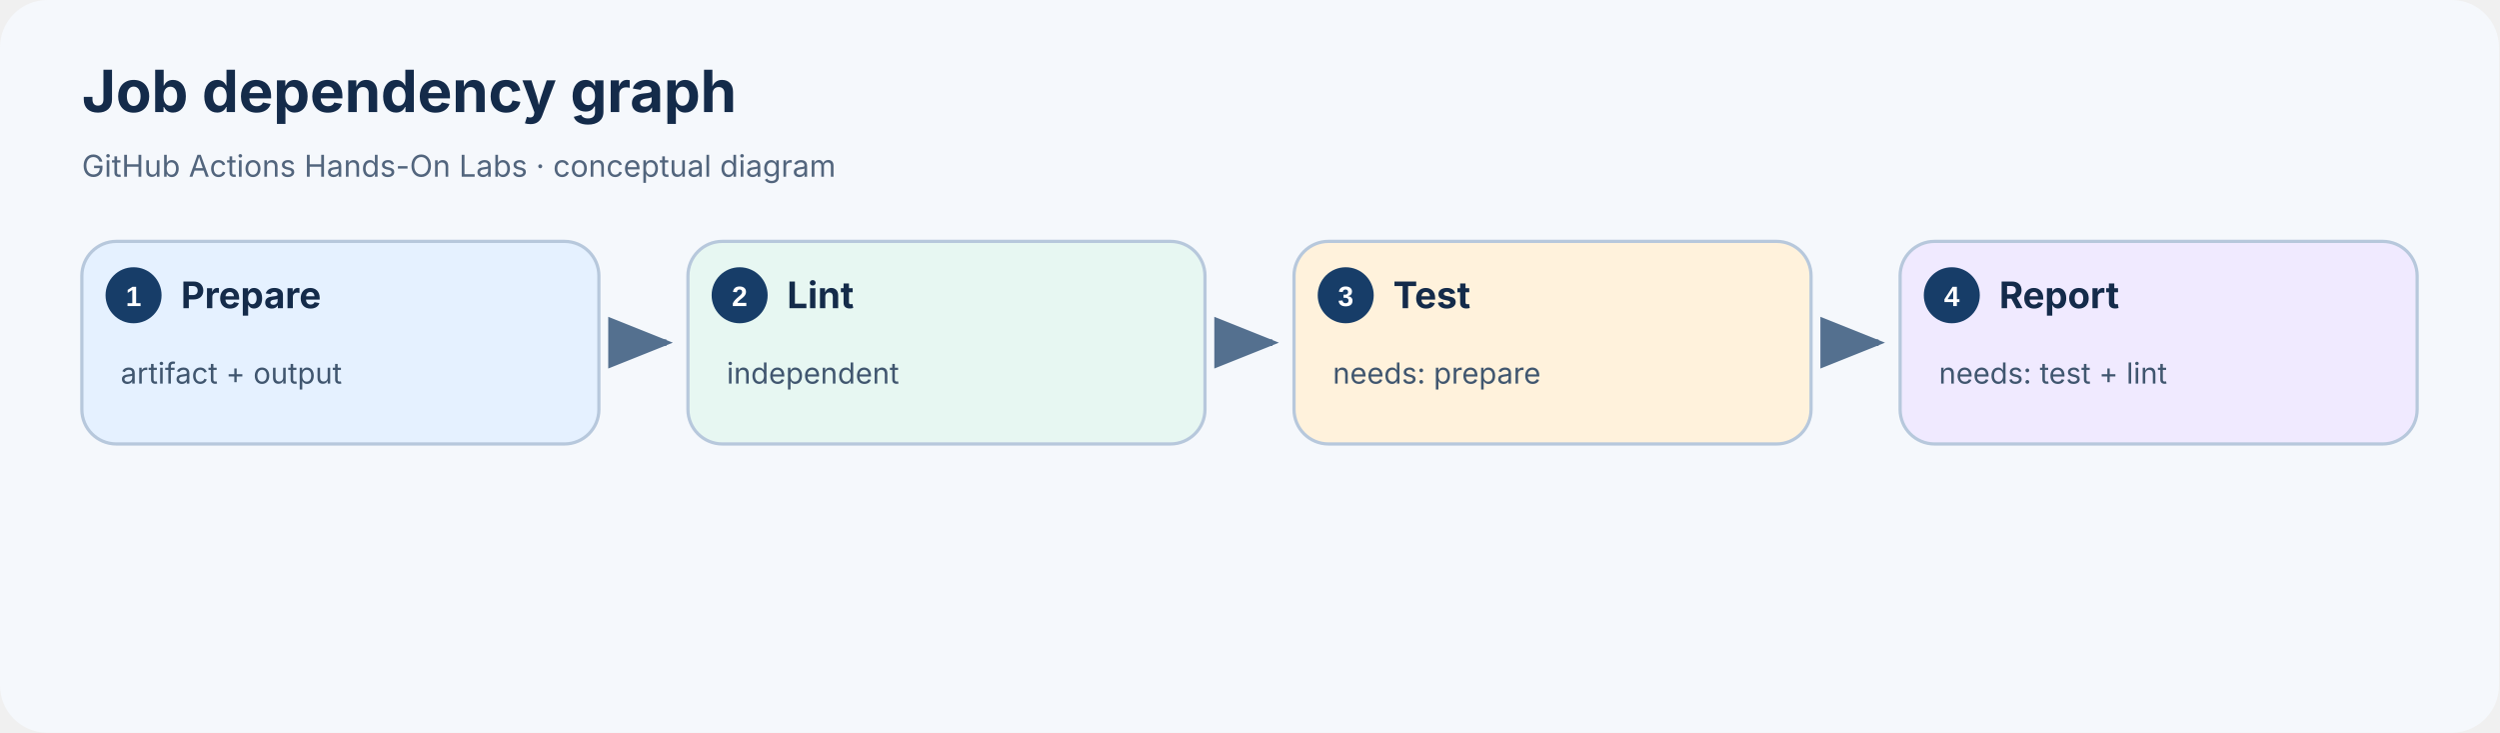
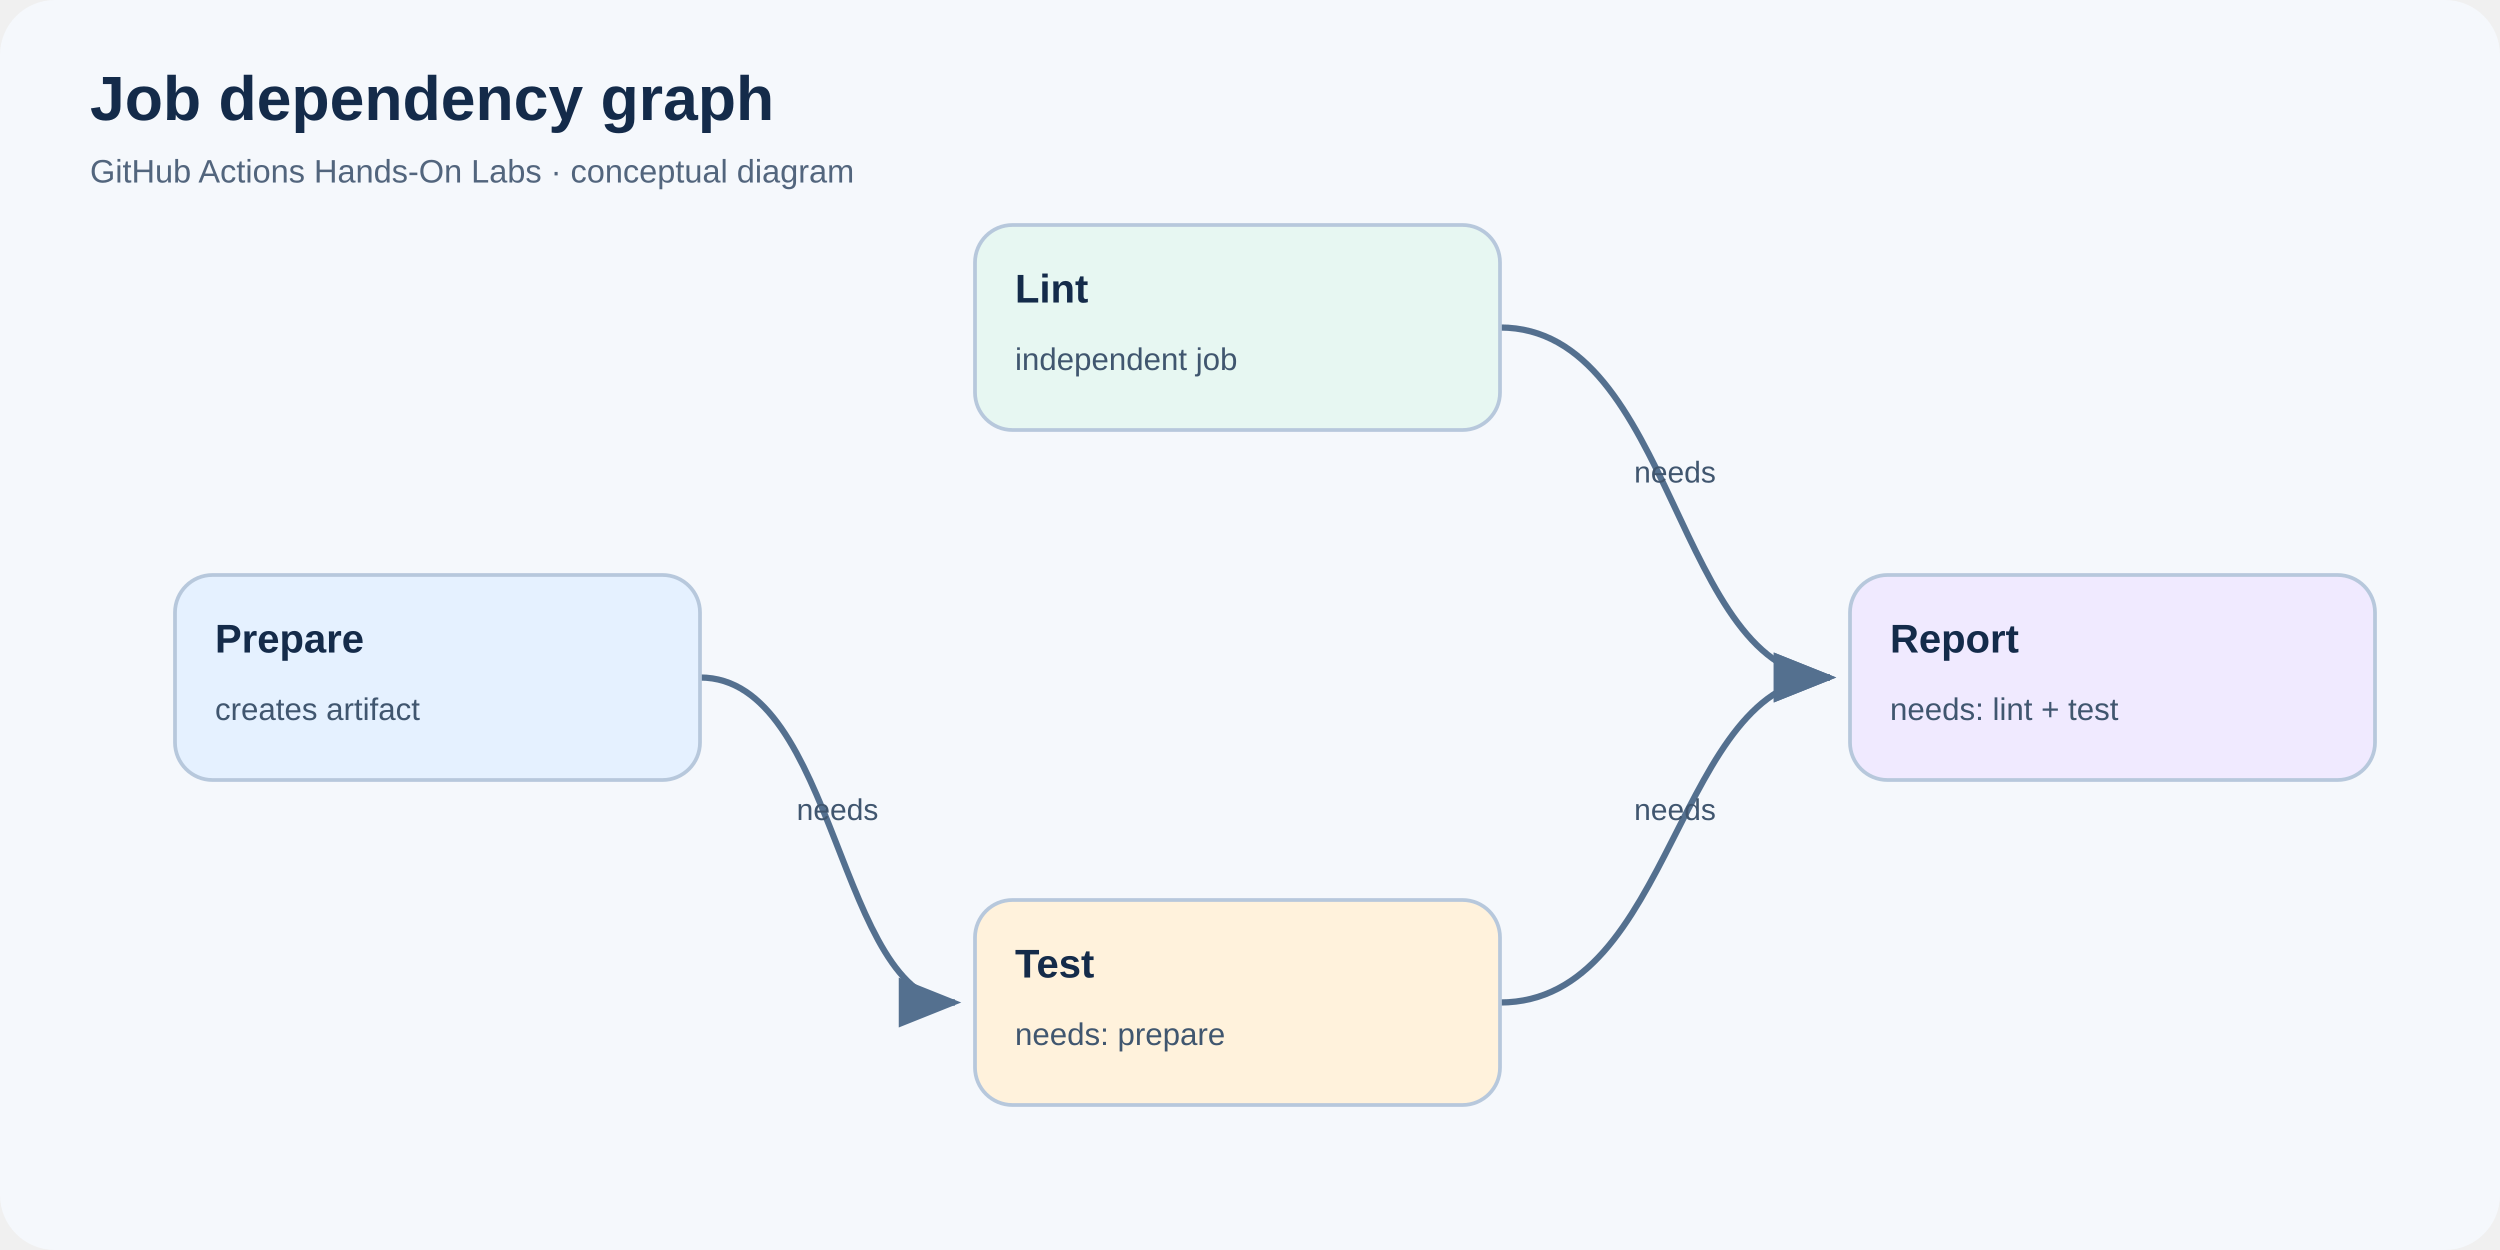
- <svg xmlns="http://www.w3.org/2000/svg" width="1160" height="340" viewBox="0 0 1160 340">
+ <svg xmlns="http://www.w3.org/2000/svg" width="1000" height="500" viewBox="0 0 1000 500">
  <defs>
    <marker id="arrow" markerWidth="10" markerHeight="8" refX="9" refY="4" orient="auto">
      <path d="M0,0 L10,4 L0,8 Z" fill="#54708f" />
    </marker>
  </defs>
  <rect width="100%" height="100%" rx="22" fill="#f5f8fc" />
-   <text x="38" y="52" font-family="Inter,Arial,sans-serif" font-size="27" font-weight="700" fill="#142b4a">Job dependency graph</text>
-   <text x="38" y="82" font-family="Inter,Arial,sans-serif" font-size="14" fill="#52657d">GitHub Actions Hands-On Labs · conceptual diagram</text>
-   <path d="M 283.0 159.0 L 309.333 159.0" fill="none" stroke="#54708f" stroke-width="3" marker-end="url(#arrow)" />
-   <path d="M 564.333 159.0 L 590.667 159.0" fill="none" stroke="#54708f" stroke-width="3" marker-end="url(#arrow)" />
-   <path d="M 845.667 159.0 L 872.0 159.0" fill="none" stroke="#54708f" stroke-width="3" marker-end="url(#arrow)" />
-   <rect x="38.0" y="112" width="240" height="94" rx="16" fill="#e5f1ff" stroke="#b7c8dc" stroke-width="1.5" />
-   <circle cx="62.0" cy="137" r="13" fill="#173d68" />
-   <text x="62.0" y="142" text-anchor="middle" font-family="Arial,sans-serif" font-size="13" font-weight="700" fill="#fff">1</text>
-   <text x="84.0" y="143" font-family="Inter,Arial,sans-serif" font-size="17" font-weight="700" fill="#142b4a">Prepare</text>
-   <text x="56.0" y="178" font-family="Inter,Arial,sans-serif" font-size="13.5" fill="#40566f">artifact + output</text>
-   <rect x="319.333" y="112" width="240" height="94" rx="16" fill="#e7f7f2" stroke="#b7c8dc" stroke-width="1.5" />
-   <circle cx="343.333" cy="137" r="13" fill="#173d68" />
-   <text x="343.333" y="142" text-anchor="middle" font-family="Arial,sans-serif" font-size="13" font-weight="700" fill="#fff">2</text>
-   <text x="365.333" y="143" font-family="Inter,Arial,sans-serif" font-size="17" font-weight="700" fill="#142b4a">Lint</text>
-   <text x="337.333" y="178" font-family="Inter,Arial,sans-serif" font-size="13.5" fill="#40566f">independent</text>
-   <rect x="600.667" y="112" width="240" height="94" rx="16" fill="#fff2dc" stroke="#b7c8dc" stroke-width="1.5" />
-   <circle cx="624.667" cy="137" r="13" fill="#173d68" />
-   <text x="624.667" y="142" text-anchor="middle" font-family="Arial,sans-serif" font-size="13" font-weight="700" fill="#fff">3</text>
-   <text x="646.667" y="143" font-family="Inter,Arial,sans-serif" font-size="17" font-weight="700" fill="#142b4a">Test</text>
-   <text x="618.667" y="178" font-family="Inter,Arial,sans-serif" font-size="13.5" fill="#40566f">needs: prepare</text>
-   <rect x="882.0" y="112" width="240" height="94" rx="16" fill="#f0eaff" stroke="#b7c8dc" stroke-width="1.5" />
-   <circle cx="906.0" cy="137" r="13" fill="#173d68" />
-   <text x="906.0" y="142" text-anchor="middle" font-family="Arial,sans-serif" font-size="13" font-weight="700" fill="#fff">4</text>
-   <text x="928.0" y="143" font-family="Inter,Arial,sans-serif" font-size="17" font-weight="700" fill="#142b4a">Report</text>
-   <text x="900.0" y="178" font-family="Inter,Arial,sans-serif" font-size="13.5" fill="#40566f">needs: test + lint</text>
+   <text x="36" y="48" font-family="Arial,sans-serif" font-size="25" font-weight="700" fill="#142b4a">Job dependency graph</text>
+   <text x="36" y="73" font-family="Arial,sans-serif" font-size="13" fill="#52657d">GitHub Actions Hands-On Labs · conceptual diagram</text>
+   <path d="M280 271.0 C335.0 271.0, 335.0 401.0, 382 401.0" fill="none" stroke="#54708f" stroke-width="2.5" marker-end="url(#arrow)" />
+   <text x="335.0" y="328.0" text-anchor="middle" font-family="Arial,sans-serif" font-size="12" fill="#40566f">needs</text>
+   <path d="M600 131.0 C670.0 131.0, 670.0 271.0, 732 271.0" fill="none" stroke="#54708f" stroke-width="2.5" marker-end="url(#arrow)" />
+   <text x="670.0" y="193.0" text-anchor="middle" font-family="Arial,sans-serif" font-size="12" fill="#40566f">needs</text>
+   <path d="M600 401.0 C670.0 401.0, 670.0 271.0, 732 271.0" fill="none" stroke="#54708f" stroke-width="2.5" marker-end="url(#arrow)" />
+   <text x="670.0" y="328.0" text-anchor="middle" font-family="Arial,sans-serif" font-size="12" fill="#40566f">needs</text>
+   <rect x="70" y="230" width="210" height="82" rx="15" fill="#e5f1ff" stroke="#b7c8dc" stroke-width="1.5" />
+   <text x="86" y="261" font-family="Arial,sans-serif" font-size="16" font-weight="700" fill="#142b4a">Prepare</text>
+   <text x="86" y="288" font-family="Arial,sans-serif" font-size="12.5" fill="#40566f">creates artifact</text>
+   <rect x="390" y="90" width="210" height="82" rx="15" fill="#e7f7f2" stroke="#b7c8dc" stroke-width="1.5" />
+   <text x="406" y="121" font-family="Arial,sans-serif" font-size="16" font-weight="700" fill="#142b4a">Lint</text>
+   <text x="406" y="148" font-family="Arial,sans-serif" font-size="12.5" fill="#40566f">independent job</text>
+   <rect x="390" y="360" width="210" height="82" rx="15" fill="#fff2dc" stroke="#b7c8dc" stroke-width="1.5" />
+   <text x="406" y="391" font-family="Arial,sans-serif" font-size="16" font-weight="700" fill="#142b4a">Test</text>
+   <text x="406" y="418" font-family="Arial,sans-serif" font-size="12.5" fill="#40566f">needs: prepare</text>
+   <rect x="740" y="230" width="210" height="82" rx="15" fill="#f0eaff" stroke="#b7c8dc" stroke-width="1.5" />
+   <text x="756" y="261" font-family="Arial,sans-serif" font-size="16" font-weight="700" fill="#142b4a">Report</text>
+   <text x="756" y="288" font-family="Arial,sans-serif" font-size="12.5" fill="#40566f">needs: lint + test</text>
</svg>
